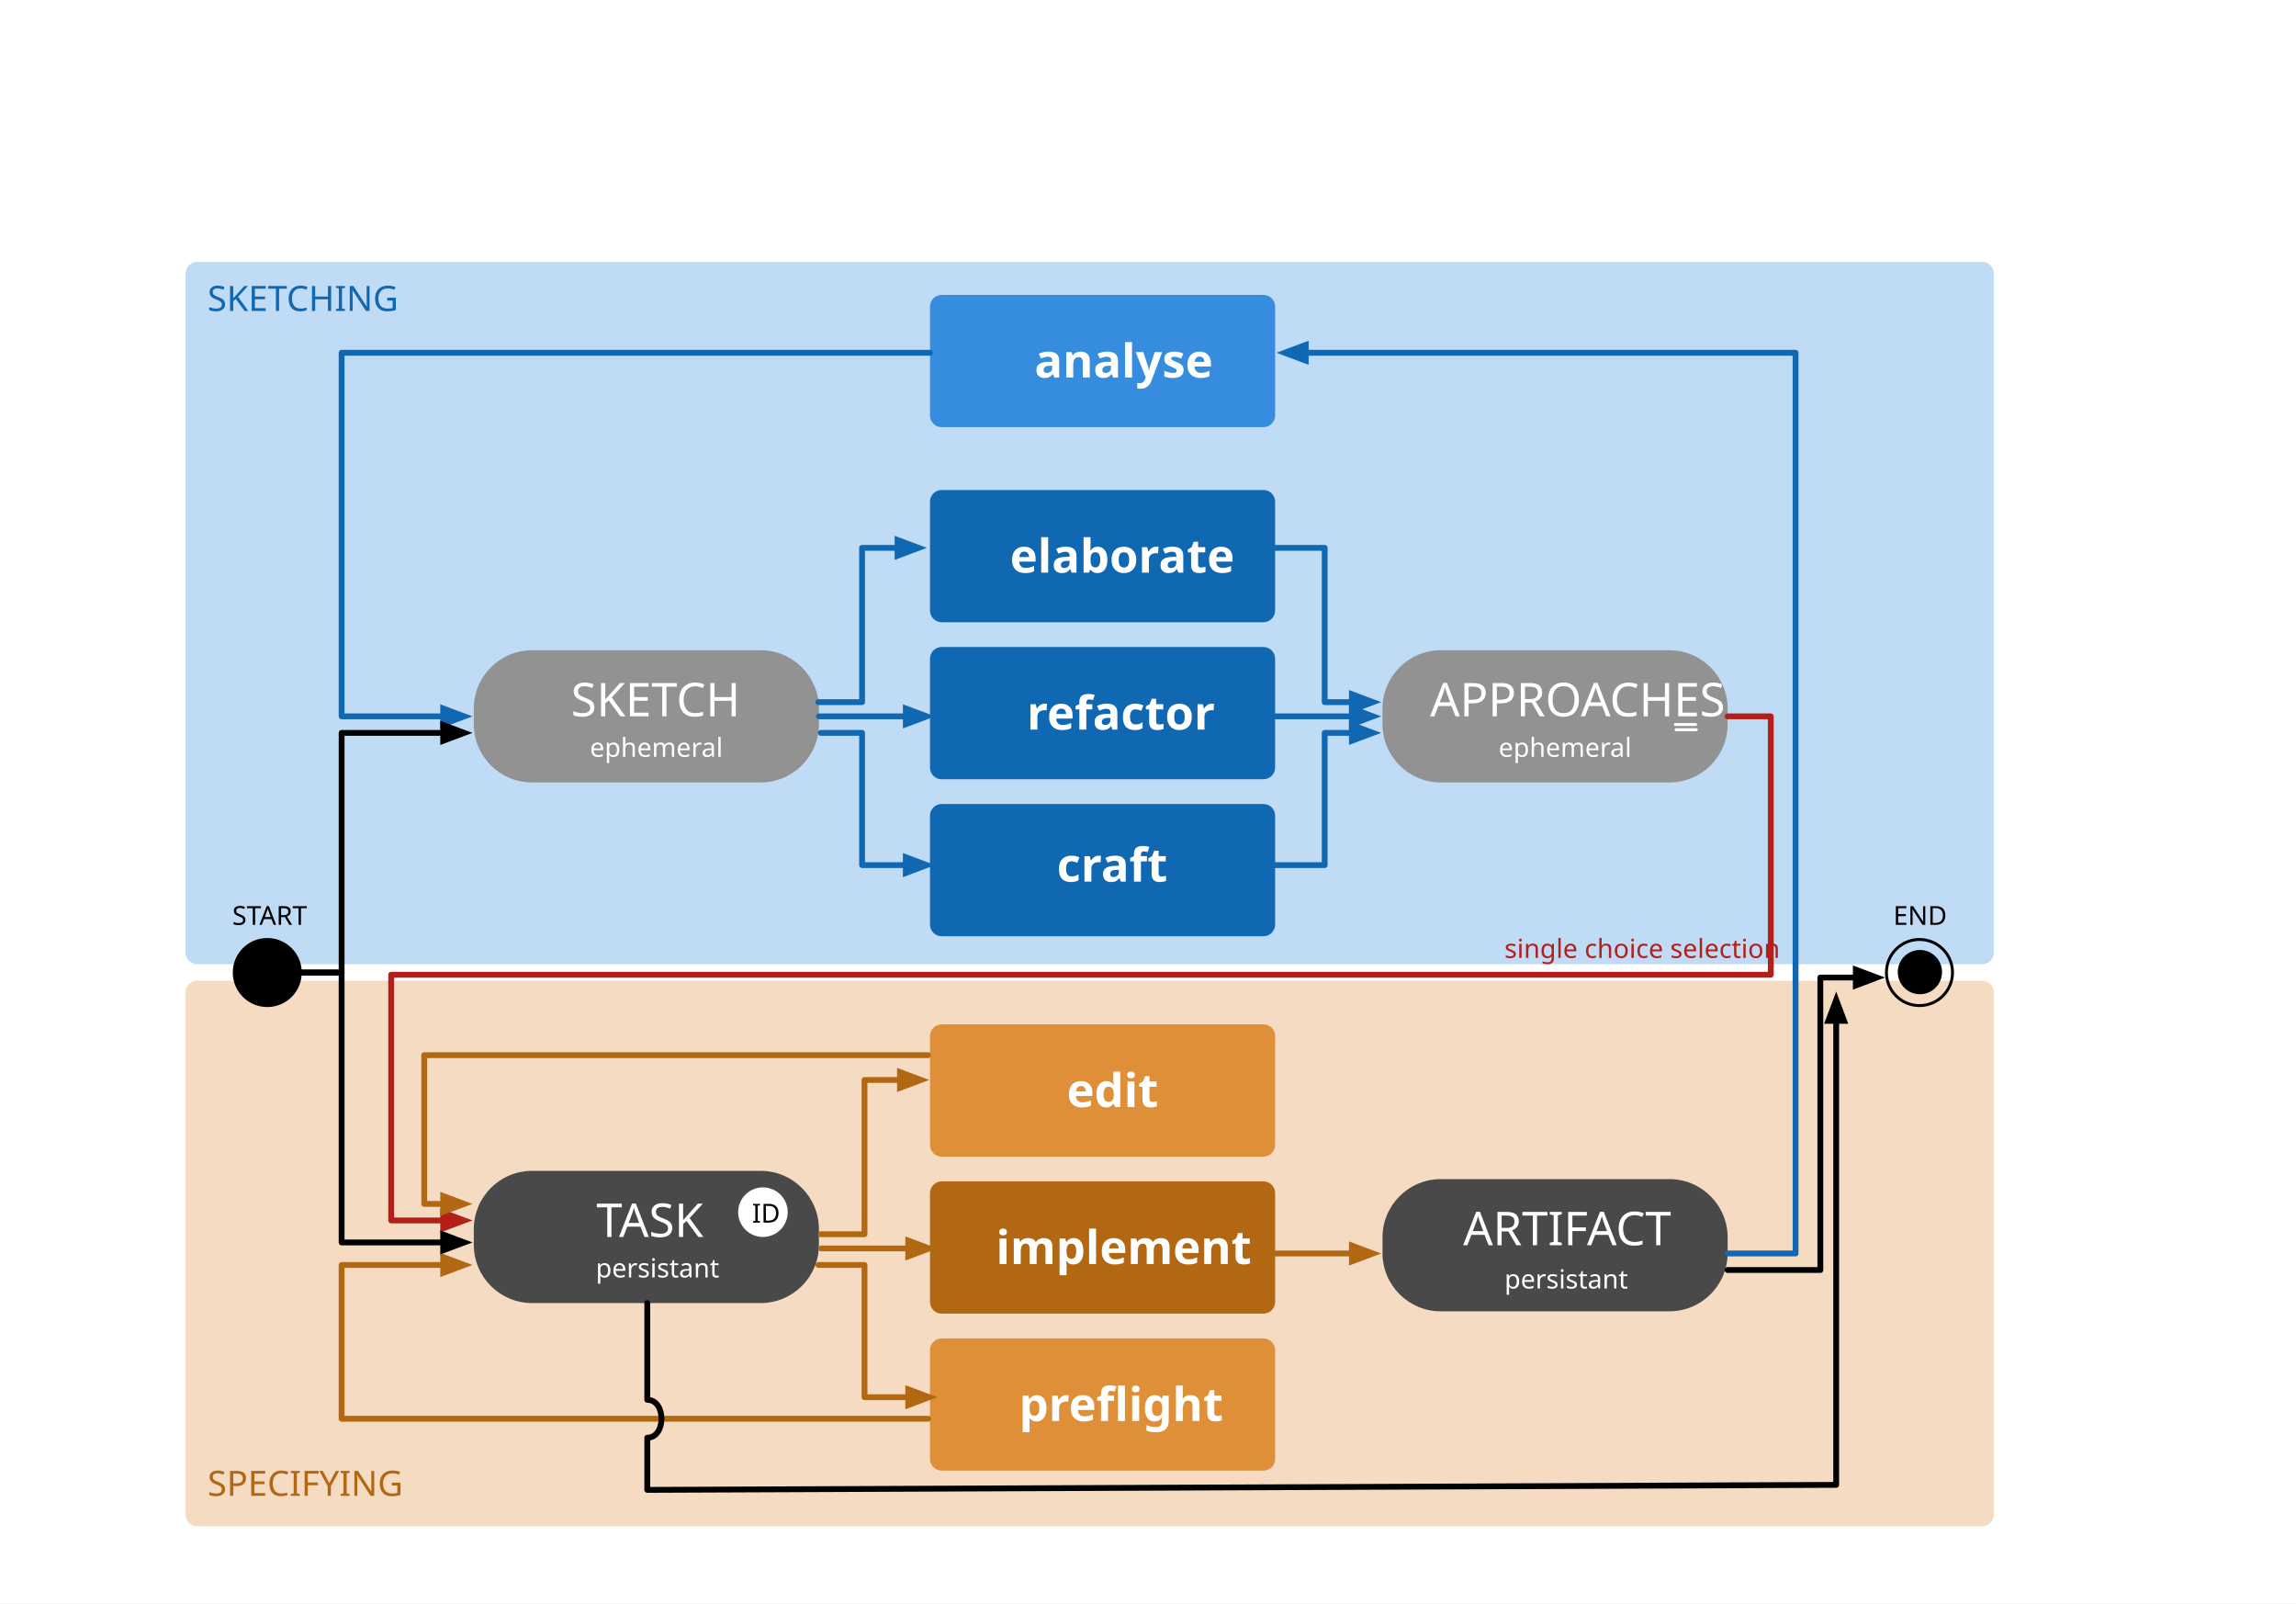
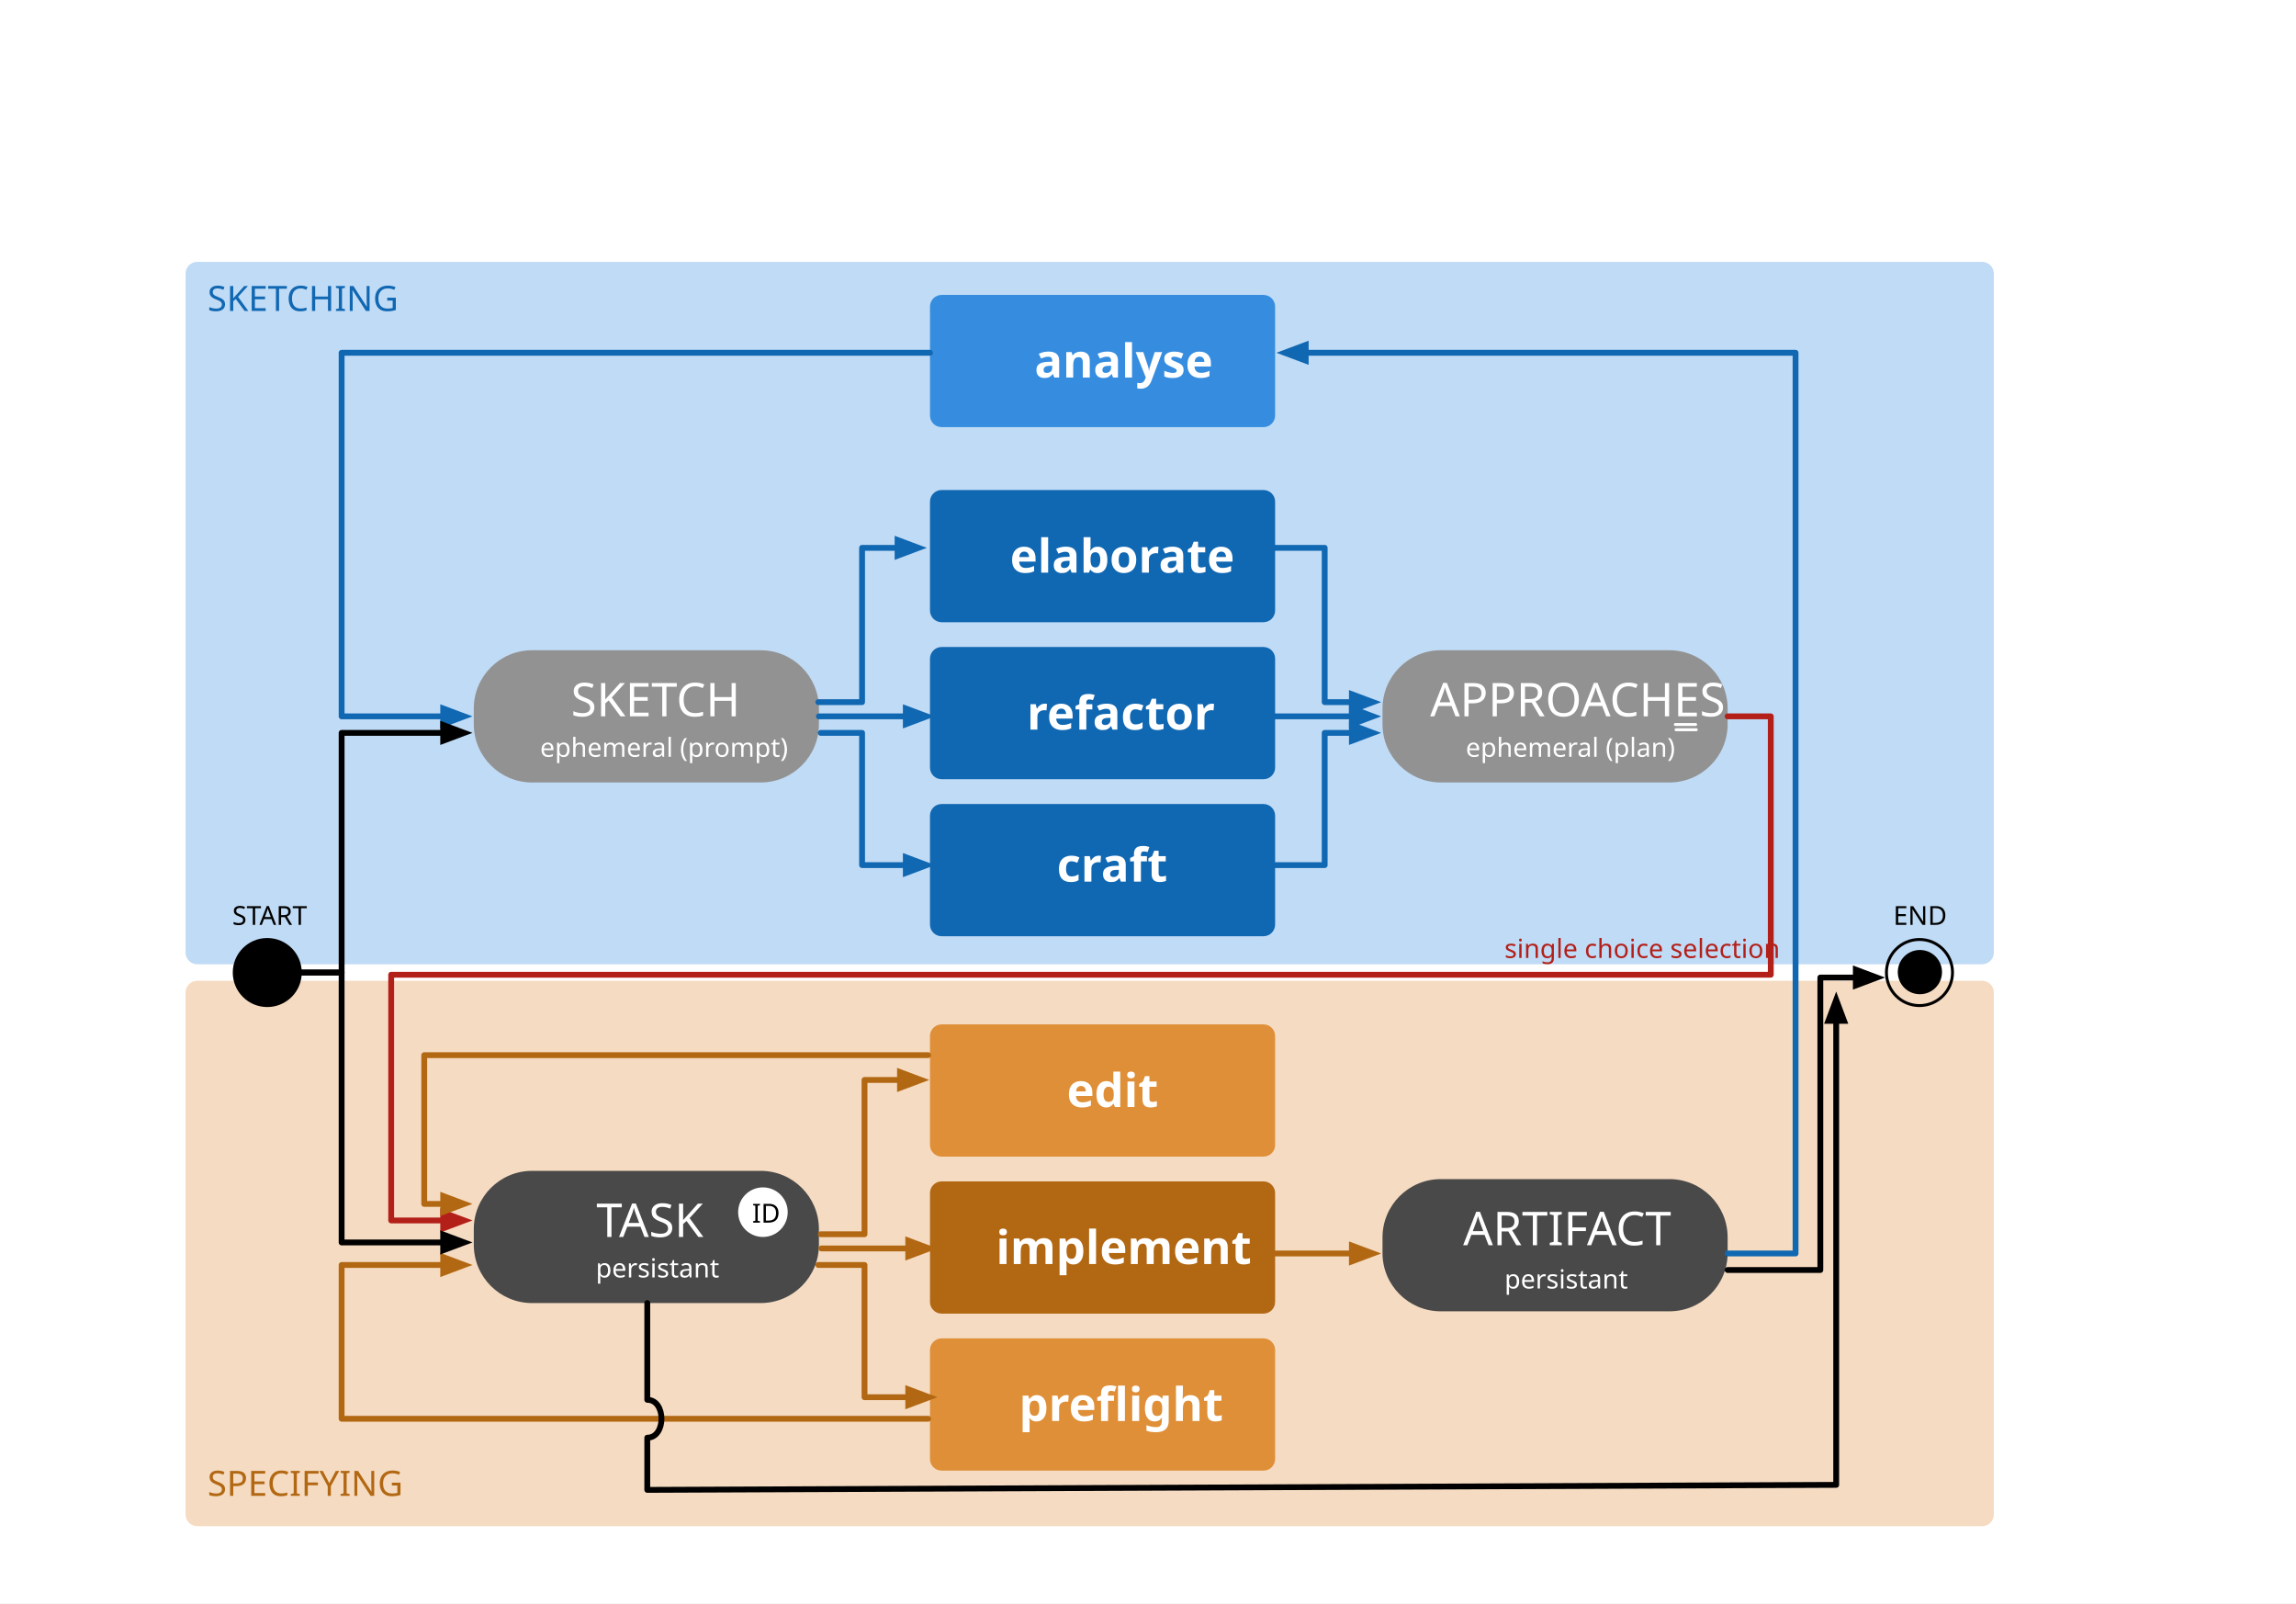
<svg xmlns="http://www.w3.org/2000/svg" version="1.1" viewBox="35.85 9.383 787.837 550.042" width="787.837" height="550.042">
  <defs>
    <marker orient="auto" overflow="visible" markerUnits="strokeWidth" id="FilledArrow_Marker" stroke-linejoin="miter" stroke-miterlimit="10" viewBox="-1 -3 6 6" markerWidth="6" markerHeight="6" color="#1067b2">
      <g>
        <path d="M 3.6 0 L 0 -1.35 L 0 1.35 Z" fill="currentColor" stroke="currentColor" stroke-width="1" />
      </g>
    </marker>
    <marker orient="auto" overflow="visible" markerUnits="strokeWidth" id="FilledArrow_Marker_2" stroke-linejoin="miter" stroke-miterlimit="10" viewBox="-1 -3 6 6" markerWidth="6" markerHeight="6" color="#b31f19">
      <g>
        <path d="M 3.6 0 L 0 -1.35 L 0 1.35 Z" fill="currentColor" stroke="currentColor" stroke-width="1" />
      </g>
    </marker>
    <marker orient="auto" overflow="visible" markerUnits="strokeWidth" id="FilledArrow_Marker_3" stroke-linejoin="miter" stroke-miterlimit="10" viewBox="-1 -3 6 6" markerWidth="6" markerHeight="6" color="#b26813">
      <g>
        <path d="M 3.6 0 L 0 -1.35 L 0 1.35 Z" fill="currentColor" stroke="currentColor" stroke-width="1" />
      </g>
    </marker>
    <marker orient="auto" overflow="visible" markerUnits="strokeWidth" id="FilledArrow_Marker_4" stroke-linejoin="miter" stroke-miterlimit="10" viewBox="-5 -3 6 6" markerWidth="6" markerHeight="6" color="#b26813">
      <g>
        <path d="M -3.6 0 L 0 1.35 L 0 -1.35 Z" fill="currentColor" stroke="currentColor" stroke-width="1" />
      </g>
    </marker>
    <marker orient="auto" overflow="visible" markerUnits="strokeWidth" id="FilledArrow_Marker_5" stroke-linejoin="miter" stroke-miterlimit="10" viewBox="-1 -3 6 6" markerWidth="6" markerHeight="6" color="black">
      <g>
        <path d="M 3.6 0 L 0 -1.35 L 0 1.35 Z" fill="currentColor" stroke="currentColor" stroke-width="1" />
      </g>
    </marker>
  </defs>
-   <g id="Canvas_1" stroke-opacity="1" stroke-dasharray="none" fill-opacity="1" fill="none" stroke="none">
+   <g id="Canvas_1" fill-opacity="1" stroke="none" stroke-opacity="1" fill="none" stroke-dasharray="none">
    <rect fill="white" x="35.85" y="9.383" width="787.837" height="550.042" />
    <g id="Canvas_1_Content">
      <g id="Graphic_799">
        <path d="M 103.528 345.827 L 716 345.827 C 718.209 345.827 720 347.618 720 349.827 L 720 528.913 C 720 531.123 718.209 532.913 716 532.913 L 103.528 532.913 C 101.318 532.913 99.528 531.123 99.528 528.913 L 99.528 349.827 C 99.528 347.618 101.318 345.827 103.528 345.827 Z" fill="#f5dbc1" />
      </g>
      <g id="Graphic_798">
        <path d="M 103.528 99.213 L 716 99.213 C 718.209 99.213 720 101.003 720 103.213 L 720 336.158 C 720 338.367 718.209 340.158 716 340.158 L 103.528 340.158 C 101.318 340.158 99.528 338.367 99.528 336.158 L 99.528 103.213 C 99.528 101.003 101.318 99.213 103.528 99.213 Z" fill="#c0dbf5" />
      </g>
      <g id="Group_774">
        <g id="Graphic_629">
          <path d="M 218.425 232.441 L 296.85 232.441 C 307.896 232.441 316.85 241.395 316.85 252.441 L 316.85 257.795 C 316.85 268.841 307.896 277.795 296.85 277.795 L 218.425 277.795 C 207.38 277.795 198.425 268.841 198.425 257.795 L 198.425 252.441 C 198.425 241.395 207.38 232.441 218.425 232.441 Z" fill="#929292" />
        </g>
        <g id="Graphic_624">
          <rect x="226.772" y="238.11" width="61.92" height="29.2" fill="#929292" />
          <text transform="translate(231.7717 243.1102)" fill="white">
            <tspan font-family="Myriad Pro" font-size="16" fill="white" x="0" y="12" xml:space="preserve">SKETCH</tspan>
          </text>
        </g>
      </g>
      <g id="Group_767">
        <g id="Graphic_631">
          <path d="M 358.961 110.551 L 469.386 110.551 C 471.595 110.551 473.386 112.342 473.386 114.551 L 473.386 151.906 C 473.386 154.115 471.595 155.906 469.386 155.906 L 358.961 155.906 C 356.752 155.906 354.961 154.115 354.961 151.906 L 354.961 114.551 C 354.961 112.342 356.752 110.551 358.961 110.551 Z" fill="#368ddf" />
        </g>
        <g id="Graphic_628">
          <text transform="translate(390.8158 126.8898)" fill="white">
            <tspan font-family="Myriad Pro" font-weight="bold" font-size="16" fill="white" x="61106675e-20" y="12" xml:space="preserve">analyse</tspan>
          </text>
        </g>
      </g>
      <g id="Line_639">
        <path d="M 354.961 130.394 L 153.071 130.394 L 153.071 255.118 L 187.925 255.118" marker-end="url(#FilledArrow_Marker)" stroke="#1067b2" stroke-linecap="round" stroke-linejoin="round" stroke-width="2" />
      </g>
      <g id="Group_777">
        <g id="Graphic_725">
          <path d="M 530.236 413.858 L 608.661 413.858 C 619.707 413.858 628.661 422.813 628.661 433.858 L 628.661 439.213 C 628.661 450.258 619.707 459.213 608.661 459.213 L 530.236 459.213 C 519.191 459.213 510.236 450.258 510.236 439.213 L 510.236 433.858 C 510.236 422.813 519.191 413.858 530.236 413.858 Z" fill="#494949" />
        </g>
        <g id="Graphic_726">
          <text transform="translate(537.9134 424.5276)" fill="white">
            <tspan font-family="Myriad Pro" font-size="16" fill="white" x="682121e-18" y="12" xml:space="preserve">ARTIFACT</tspan>
          </text>
        </g>
      </g>
      <g id="Group_768">
        <g id="Graphic_728">
          <path d="M 358.961 177.471 L 469.386 177.471 C 471.595 177.471 473.386 179.262 473.386 181.471 L 473.386 218.825 C 473.386 221.034 471.595 222.825 469.386 222.825 L 358.961 222.825 C 356.752 222.825 354.961 221.034 354.961 218.825 L 354.961 181.471 C 354.961 179.262 356.752 177.471 358.961 177.471 Z" fill="#1067b2" />
        </g>
        <g id="Graphic_727">
          <text transform="translate(382.4217 193.8095)" fill="white">
            <tspan font-family="Myriad Pro" font-weight="bold" font-size="16" fill="white" x="8100187e-19" y="12" xml:space="preserve">elaborate</tspan>
          </text>
        </g>
      </g>
      <g id="Line_729">
        <path d="M 316.643 250.233 L 331.654 250.233 L 331.654 197.313 L 343.831 197.313" marker-end="url(#FilledArrow_Marker)" stroke="#1067b2" stroke-linecap="round" stroke-linejoin="round" stroke-width="2" />
      </g>
      <g id="Group_769">
        <g id="Graphic_731">
          <path d="M 358.961 231.329 L 469.386 231.329 C 471.595 231.329 473.386 233.12 473.386 235.329 L 473.386 272.683 C 473.386 274.893 471.595 276.683 469.386 276.683 L 358.961 276.683 C 356.752 276.683 354.961 274.893 354.961 272.683 L 354.961 235.329 C 354.961 233.12 356.752 231.329 358.961 231.329 Z" fill="#1067b2" />
        </g>
        <g id="Graphic_730">
          <text transform="translate(388.1897 247.6677)" fill="white">
            <tspan font-family="Myriad Pro" font-weight="bold" font-size="16" fill="white" x="7744916e-19" y="12" xml:space="preserve">refactor</tspan>
          </text>
        </g>
      </g>
      <g id="Line_734">
        <line x1="316.85" y1="255.118" x2="346.665" y2="255.118" marker-end="url(#FilledArrow_Marker)" stroke="#1067b2" stroke-linecap="round" stroke-linejoin="round" stroke-width="2" />
      </g>
      <g id="Line_735">
        <path d="M 317.48 260.787 L 331.654 260.787 L 331.654 306.142 L 346.665 306.142" marker-end="url(#FilledArrow_Marker)" stroke="#1067b2" stroke-linecap="round" stroke-linejoin="round" stroke-width="2" />
      </g>
      <g id="Group_775">
        <g id="Graphic_737">
          <path d="M 530.236 232.441 L 608.661 232.441 C 619.707 232.441 628.661 241.395 628.661 252.441 L 628.661 257.795 C 628.661 268.841 619.707 277.795 608.661 277.795 L 530.236 277.795 C 519.191 277.795 510.236 268.841 510.236 257.795 L 510.236 252.441 C 510.236 241.395 519.191 232.441 530.236 232.441 Z" fill="#929292" />
        </g>
        <g id="Graphic_736">
          <text transform="translate(526.5748 243.1102)" fill="white">
            <tspan font-family="Myriad Pro" font-size="16" fill="white" x="0" y="12" xml:space="preserve">APPROACHES</tspan>
          </text>
        </g>
      </g>
      <g id="Line_738">
        <path d="M 473.386 197.313 L 490.394 197.313 L 490.394 250.233 L 499.736 250.233" marker-end="url(#FilledArrow_Marker)" stroke="#1067b2" stroke-linecap="round" stroke-linejoin="round" stroke-width="2" />
      </g>
      <g id="Line_739">
        <line x1="473.386" y1="255.118" x2="499.736" y2="255.118" marker-end="url(#FilledArrow_Marker)" stroke="#1067b2" stroke-linecap="round" stroke-linejoin="round" stroke-width="2" />
      </g>
      <g id="Line_740">
        <path d="M 473.386 306.142 L 490.394 306.142 L 490.394 260.787 L 499.736 260.787" marker-end="url(#FilledArrow_Marker)" stroke="#1067b2" stroke-linecap="round" stroke-linejoin="round" stroke-width="2" />
      </g>
      <g id="Group_776">
        <g id="Graphic_742">
          <path d="M 218.425 411.024 L 296.85 411.024 C 307.896 411.024 316.85 419.978 316.85 431.024 L 316.85 436.378 C 316.85 447.424 307.896 456.378 296.85 456.378 L 218.425 456.378 C 207.38 456.378 198.425 447.424 198.425 436.378 L 198.425 431.024 C 198.425 419.978 207.38 411.024 218.425 411.024 Z" fill="#494949" />
        </g>
        <g id="Graphic_741">
          <text transform="translate(240.4943 421.6929)" fill="white">
            <tspan font-family="Myriad Pro" font-size="16" fill="white" x="0" y="12" xml:space="preserve">TASK</tspan>
          </text>
        </g>
      </g>
      <g id="Line_743">
        <path d="M 628.661 255.118 L 643.465 255.118 L 643.465 343.743 L 170.079 343.743 L 170.079 428.031 L 187.925 428.031" marker-end="url(#FilledArrow_Marker_2)" stroke="#b31f19" stroke-linecap="round" stroke-linejoin="round" stroke-width="2" />
      </g>
      <g id="Group_771">
        <g id="Graphic_749">
          <path d="M 358.961 360.784 L 469.386 360.784 C 471.595 360.784 473.386 362.575 473.386 364.784 L 473.386 402.138 C 473.386 404.348 471.595 406.138 469.386 406.138 L 358.961 406.138 C 356.752 406.138 354.961 404.348 354.961 402.138 L 354.961 364.784 C 354.961 362.575 356.752 360.784 358.961 360.784 Z" fill="#df8f37" />
        </g>
        <g id="Graphic_748">
          <text transform="translate(401.9097 377.1227)" fill="white">
            <tspan font-family="Myriad Pro" font-weight="bold" font-size="16" fill="white" x="0" y="12" xml:space="preserve">edit</tspan>
          </text>
        </g>
      </g>
      <g id="Group_772">
        <g id="Graphic_747">
          <path d="M 358.961 414.642 L 469.386 414.642 C 471.595 414.642 473.386 416.433 473.386 418.642 L 473.386 455.997 C 473.386 458.206 471.595 459.997 469.386 459.997 L 358.961 459.997 C 356.752 459.997 354.961 458.206 354.961 455.997 L 354.961 418.642 C 354.961 416.433 356.752 414.642 358.961 414.642 Z" fill="#b26813" />
        </g>
        <g id="Graphic_746">
          <text transform="translate(377.5897 430.9809)" fill="white">
            <tspan font-family="Myriad Pro" font-weight="bold" font-size="16" fill="white" x="0" y="12" xml:space="preserve">implement</tspan>
          </text>
        </g>
      </g>
      <g id="Group_773">
        <g id="Graphic_745">
          <path d="M 358.961 468.501 L 469.386 468.501 C 471.595 468.501 473.386 470.291 473.386 472.501 L 473.386 509.855 C 473.386 512.064 471.595 513.855 469.386 513.855 L 358.961 513.855 C 356.752 513.855 354.961 512.064 354.961 509.855 L 354.961 472.501 C 354.961 470.291 356.752 468.501 358.961 468.501 Z" fill="#df8f37" />
        </g>
        <g id="Graphic_744">
          <text transform="translate(385.5097 484.8392)" fill="white">
            <tspan font-family="Myriad Pro" font-weight="bold" font-size="16" fill="white" x="0" y="12" xml:space="preserve">preflight</tspan>
          </text>
        </g>
      </g>
      <g id="Line_755">
        <line x1="473.386" y1="439.37" x2="499.736" y2="439.37" marker-end="url(#FilledArrow_Marker_3)" stroke="#b26813" stroke-linecap="round" stroke-linejoin="round" stroke-width="2" />
      </g>
      <g id="Line_756">
        <path d="M 628.661 439.37 L 651.968 439.37 L 651.968 130.394 L 483.886 130.394" marker-end="url(#FilledArrow_Marker)" stroke="#1067b2" stroke-linecap="round" stroke-linejoin="round" stroke-width="2" />
      </g>
      <g id="Group_770">
        <g id="Graphic_733">
          <path d="M 358.961 285.187 L 469.386 285.187 C 471.595 285.187 473.386 286.978 473.386 289.187 L 473.386 326.542 C 473.386 328.751 471.595 330.542 469.386 330.542 L 358.961 330.542 C 356.752 330.542 354.961 328.751 354.961 326.542 L 354.961 289.187 C 354.961 286.978 356.752 285.187 358.961 285.187 Z" fill="#1067b2" />
        </g>
        <g id="Graphic_758">
          <text transform="translate(398.4936 299.8032)" fill="white">
            <tspan font-family="Myriad Pro" font-weight="bold" font-size="16" fill="white" x="6430412e-19" y="12" xml:space="preserve">craft</tspan>
          </text>
        </g>
      </g>
      <g id="Line_761">
        <path d="M 354.331 496.063 L 153.071 496.063 L 153.071 443.317 L 187.925 443.317" marker-end="url(#FilledArrow_Marker_3)" stroke="#b26813" stroke-linecap="round" stroke-linejoin="round" stroke-width="2" />
      </g>
      <g id="Line_763">
        <path d="M 187.925 422.362 L 181.417 422.362 L 181.417 371.339 L 354.331 371.339" marker-start="url(#FilledArrow_Marker_4)" stroke="#b26813" stroke-linecap="round" stroke-linejoin="round" stroke-width="2" />
      </g>
      <g id="Line_780">
        <path d="M 317.48 432.762 L 332.491 432.762 L 332.491 379.843 L 344.668 379.843" marker-end="url(#FilledArrow_Marker_3)" stroke="#b26813" stroke-linecap="round" stroke-linejoin="round" stroke-width="2" />
      </g>
      <g id="Line_779">
        <line x1="317.688" y1="437.647" x2="347.503" y2="437.647" marker-end="url(#FilledArrow_Marker_3)" stroke="#b26813" stroke-linecap="round" stroke-linejoin="round" stroke-width="2" />
      </g>
      <g id="Line_778">
        <path d="M 316.643 443.317 L 332.491 443.317 L 332.491 488.671 L 347.503 488.671" marker-end="url(#FilledArrow_Marker_3)" stroke="#b26813" stroke-linecap="round" stroke-linejoin="round" stroke-width="2" />
      </g>
      <g id="Graphic_781">
-         <text transform="translate(238.242 261.9953)" fill="white">
-           <tspan font-family="Myriad Pro" font-size="9" fill="white" x="0" y="7" xml:space="preserve">ephemeral</tspan>
+         <text transform="translate(221.1555 261.9953)" fill="white">
+           <tspan font-family="Myriad Pro" font-size="9" fill="white" x="8668621e-19" y="7" xml:space="preserve">ephemeral (prompt)</tspan>
        </text>
      </g>
      <g id="Graphic_782">
-         <text transform="translate(550.053 261.9953)" fill="white">
-           <tspan font-family="Myriad Pro" font-size="9" fill="white" x="0" y="7" xml:space="preserve">ephemeral</tspan>
+         <text transform="translate(538.7895 261.9953)" fill="white">
+           <tspan font-family="Myriad Pro" font-size="9" fill="white" x="55777605e-20" y="7" xml:space="preserve">ephemeral (plan)</tspan>
        </text>
      </g>
      <g id="Graphic_783">
        <text transform="translate(240.2756 440.578)" fill="white">
          <tspan font-family="Myriad Pro" font-size="9" fill="white" x="14566126e-20" y="7" xml:space="preserve">persistant</tspan>
        </text>
      </g>
      <g id="Graphic_784">
        <text transform="translate(552.0866 444.3701)" fill="white">
          <tspan font-family="Myriad Pro" font-size="9" fill="white" x="14566126e-20" y="7" xml:space="preserve">persistant</tspan>
        </text>
      </g>
      <g id="Line_785">
        <path d="M 138.898 342.992 L 153.071 342.992 L 153.071 260.787 L 187.925 260.787" marker-end="url(#FilledArrow_Marker_5)" stroke="black" stroke-linecap="round" stroke-linejoin="round" stroke-width="2" />
      </g>
      <g id="Graphic_786">
        <circle cx="127.559" cy="342.992" r="11.339" fill="black" />
        <circle cx="127.559" cy="342.992" r="11.339" stroke="black" stroke-linecap="round" stroke-linejoin="round" stroke-width="1" />
      </g>
      <g id="Line_788">
        <path d="M 628.661 445.039 L 660.472 445.039 L 660.472 344.715 L 672.65 344.715" marker-end="url(#FilledArrow_Marker_5)" stroke="black" stroke-linecap="round" stroke-linejoin="round" stroke-width="2" />
      </g>
      <g id="Group_791">
        <g id="Graphic_787">
          <circle cx="694.488" cy="342.992" r="11.339" stroke="black" stroke-linecap="round" stroke-linejoin="round" stroke-width="1" />
        </g>
        <g id="Graphic_789">
          <circle cx="694.633" cy="342.847" r="7.087" fill="black" />
          <circle cx="694.633" cy="342.847" r="7.087" stroke="black" stroke-linecap="round" stroke-linejoin="round" stroke-width="1" />
        </g>
      </g>
      <g id="Line_790">
        <path d="M 138.898 342.992 L 153.071 342.992 L 153.071 435.578 L 187.925 435.578" marker-end="url(#FilledArrow_Marker_5)" stroke="black" stroke-linecap="round" stroke-linejoin="round" stroke-width="2" />
      </g>
      <g id="Graphic_792">
        <text transform="translate(552.0866 330.9843)" fill="#b31f19">
          <tspan font-family="Myriad Pro" font-size="9" fill="#b31f19" x="0" y="7" xml:space="preserve">single choice selection</tspan>
        </text>
      </g>
      <g id="Line_793">
        <line x1="610.721" y1="257.91" x2="617.679" y2="257.91" stroke="white" stroke-linecap="round" stroke-linejoin="round" stroke-width="1" />
      </g>
      <g id="Line_794">
        <line x1="610.951" y1="259.703" x2="617.909" y2="259.703" stroke="white" stroke-linecap="round" stroke-linejoin="round" stroke-width="1" />
      </g>
      <g id="Group_797">
        <g id="Graphic_796">
          <circle cx="297.638" cy="425.197" r="8.504" fill="white" />
        </g>
        <g id="Graphic_795">
          <text transform="translate(293.9224 421.7771)" fill="black">
            <tspan font-family="Myriad Pro" font-size="9" fill="black" x="2184919e-19" y="7" xml:space="preserve">ID</tspan>
          </text>
        </g>
      </g>
      <g id="Graphic_800">
        <text transform="translate(115.5512 319.6457)" fill="black">
          <tspan font-family="Myriad Pro" font-size="9" fill="black" x="35171865e-20" y="7" xml:space="preserve">START</tspan>
        </text>
      </g>
      <g id="Graphic_801">
        <text transform="translate(685.5043 319.6457)" fill="black">
          <tspan font-family="Myriad Pro" font-size="9" fill="black" x="0" y="7" xml:space="preserve">END</tspan>
        </text>
      </g>
      <g id="Line_802">
        <path d="M 257.953 456.378 L 257.953 489.563 C 264.453 489.563 264.453 502.563 257.953 502.563 L 257.953 520.463 L 665.911 518.74 L 665.911 359.571" marker-end="url(#FilledArrow_Marker_5)" stroke="black" stroke-linecap="round" stroke-linejoin="round" stroke-width="2" />
      </g>
      <g id="Graphic_803">
        <text transform="translate(107.0473 107.0473)" fill="#1067b2">
          <tspan font-family="Myriad Pro" font-size="12" fill="#1067b2" x="0" y="9" xml:space="preserve">SKETCHING</tspan>
        </text>
      </g>
      <g id="Graphic_804">
        <text transform="translate(107.0473 513.5134)" fill="#b26813">
          <tspan font-family="Myriad Pro" font-size="12" fill="#b26813" x="0" y="9" xml:space="preserve">SPECIFYING</tspan>
        </text>
      </g>
    </g>
  </g>
</svg>
